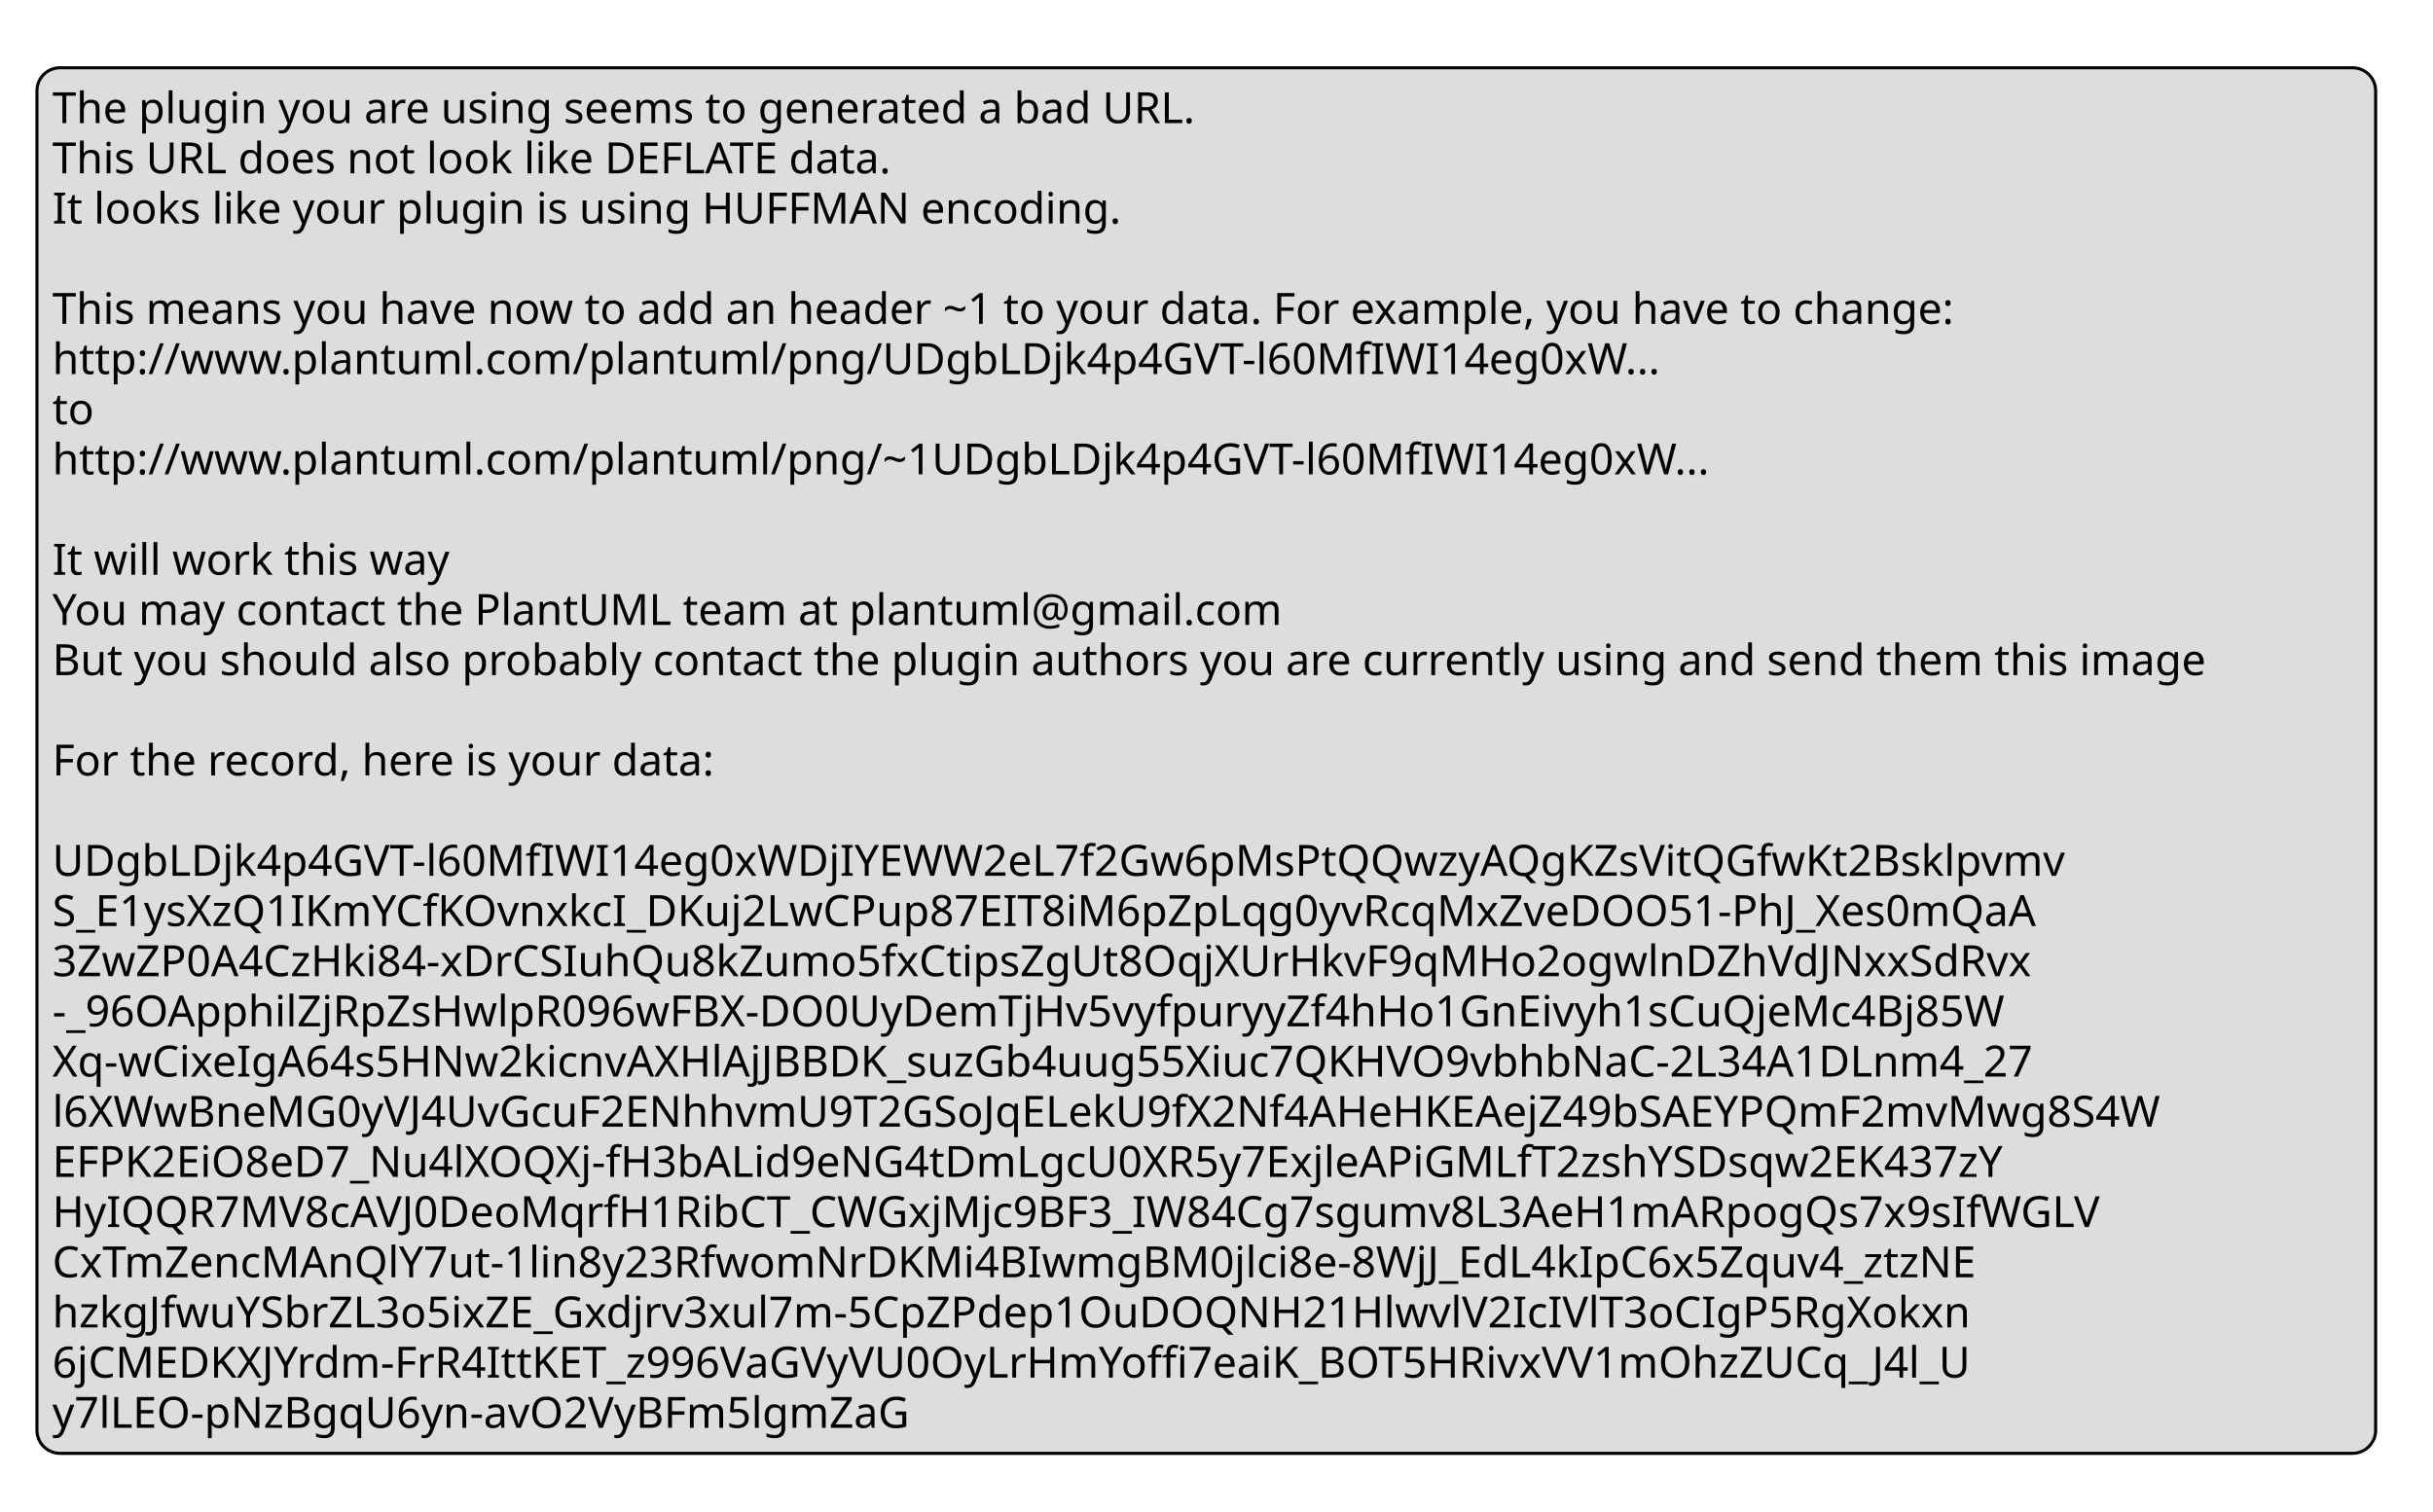
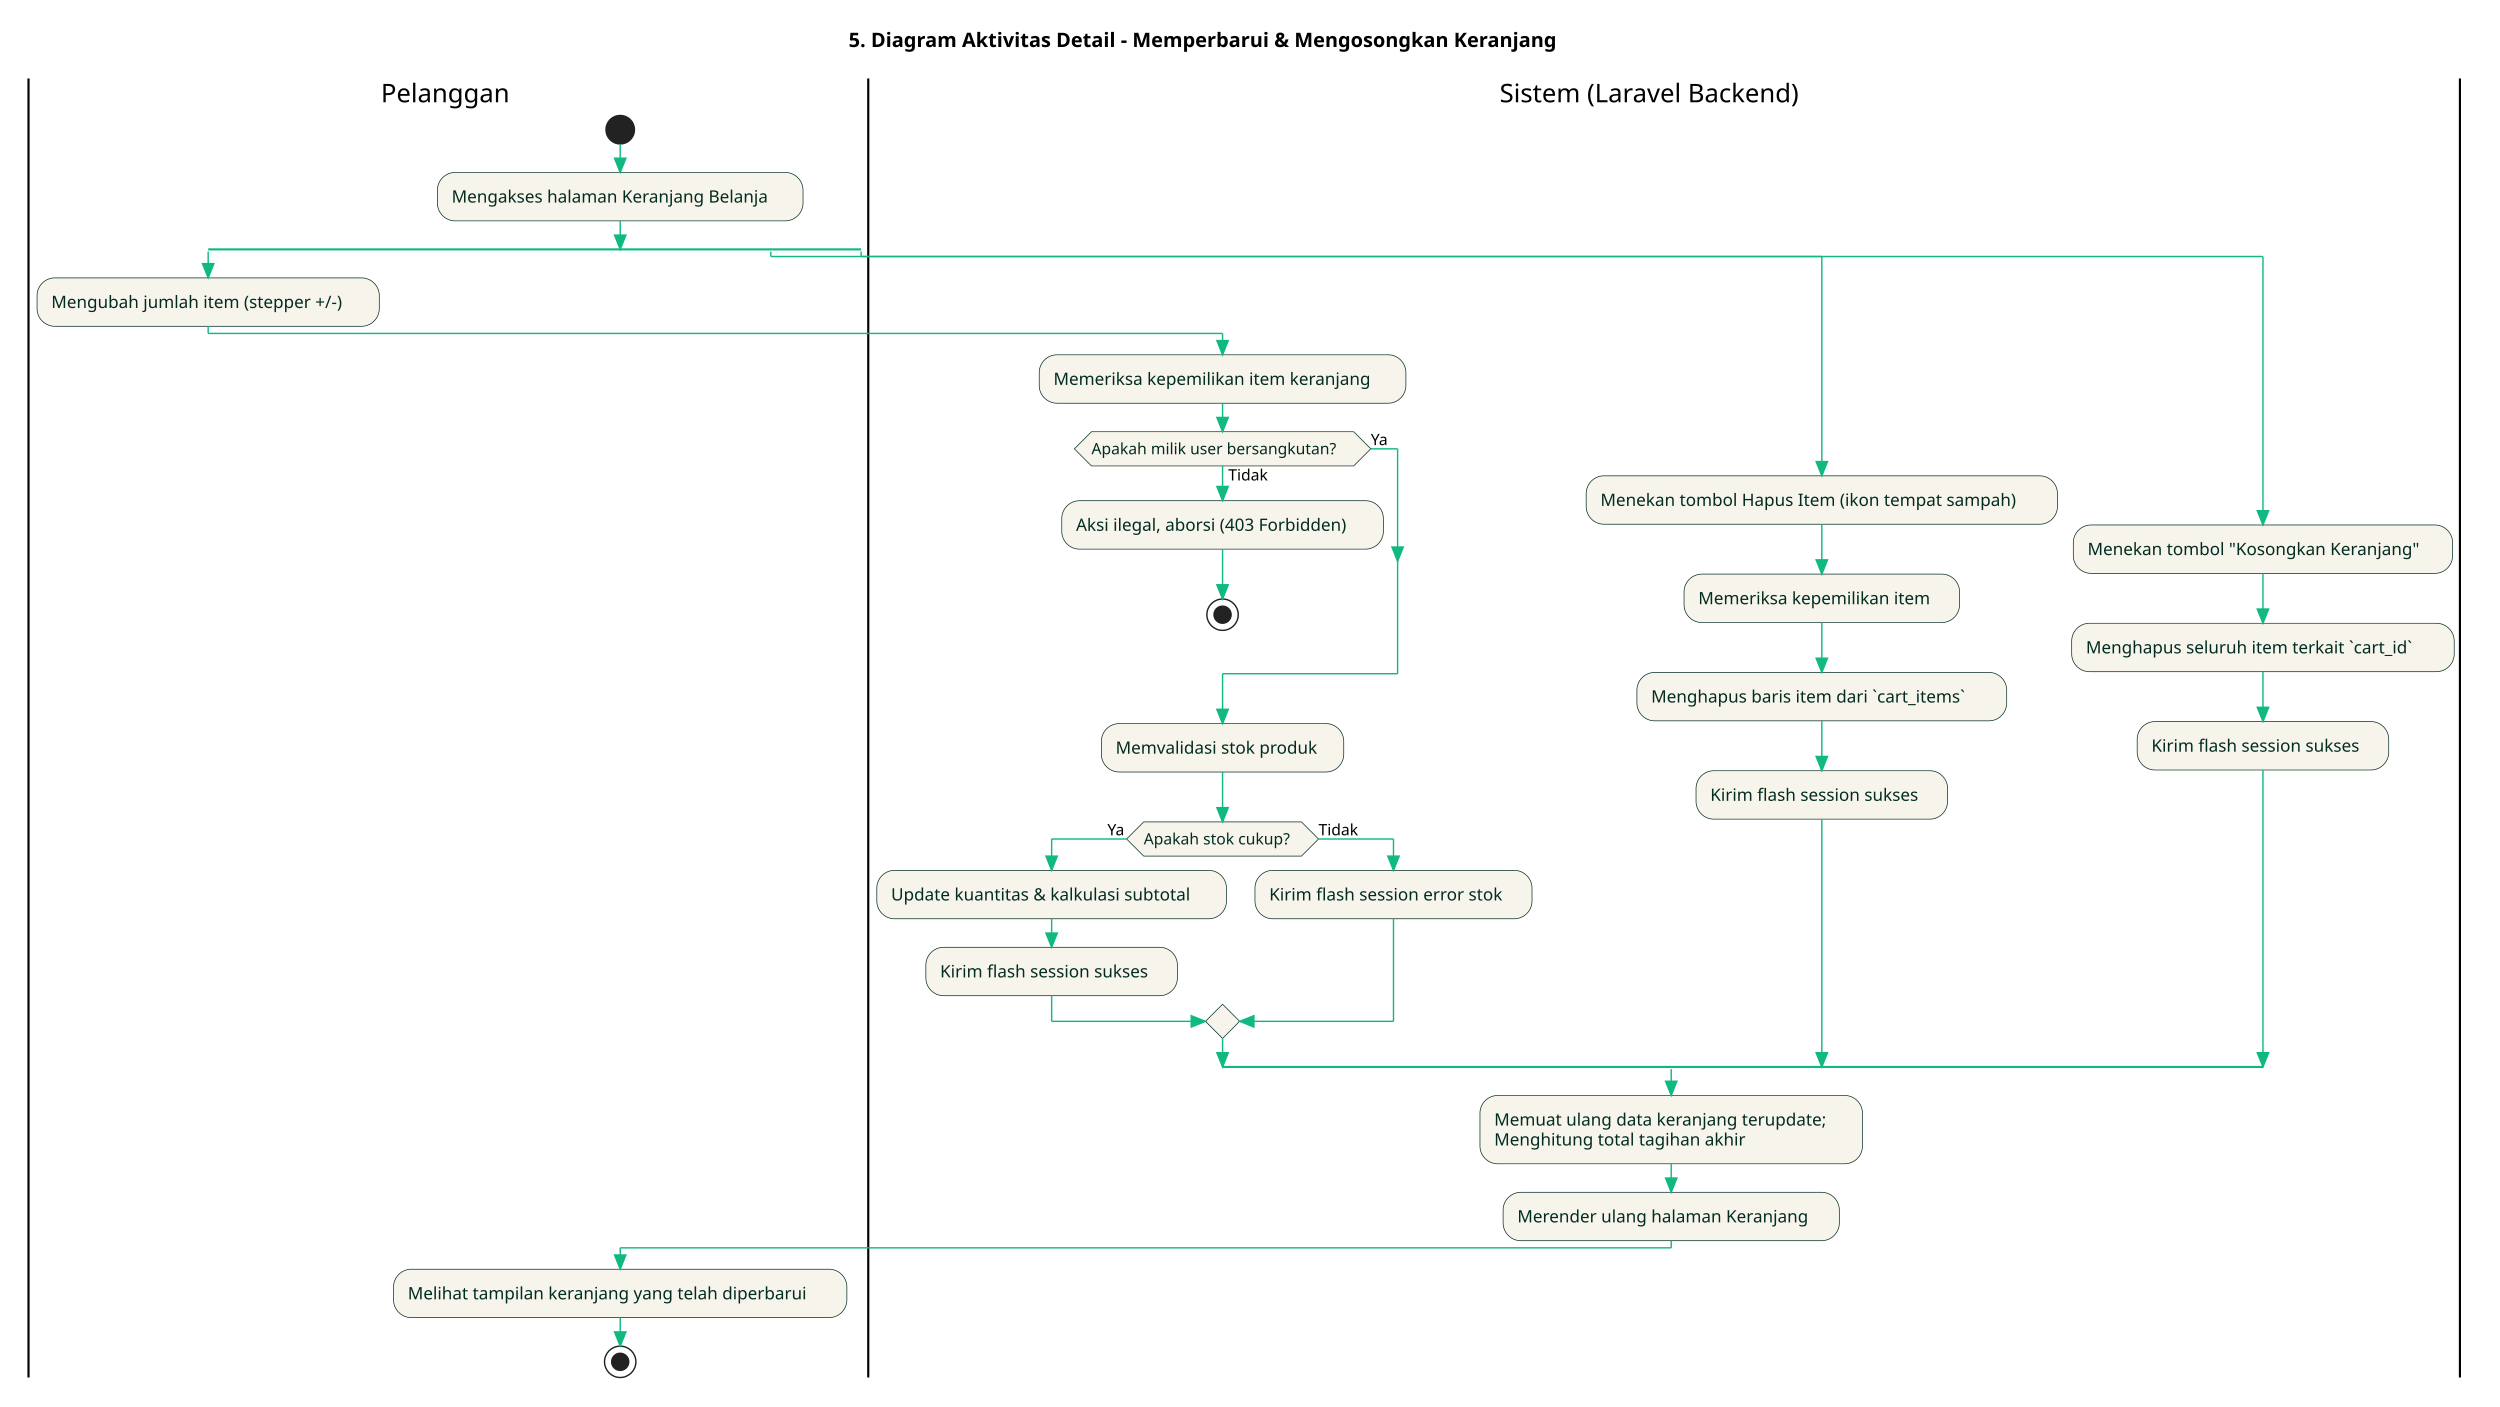
- <svg xmlns="http://www.w3.org/2000/svg" version="1.1" data-diagram-type="CLASS" style="width:790px;height:491px;background:#FFFFFF;" width="790px" height="491px" viewBox="0 0 790 491" zoomAndPan="magnify" preserveAspectRatio="none" contentStyleType="text/css">
+ <svg xmlns="http://www.w3.org/2000/svg" version="1.1" data-diagram-type="ACTIVITY" style="width:1754px;height:987px;background:#FFFFFF;" width="1754px" height="987px" viewBox="0 0 1754 987" zoomAndPan="magnify" preserveAspectRatio="none" contentStyleType="text/css">
  <defs />
  <g>
-     <g class="legend" data-source-line="1">
-       <rect x="12" y="22" width="759.376" height="450.016" fill="#DDDDDD" style="stroke:#000000;stroke-width:1;" rx="7.5" ry="7.5" />
-       <text x="17" y="39.995" fill="#000000" font-size="14" lengthAdjust="spacing" textLength="399.301" font-family="sans-serif">The plugin you are using seems to generated a bad URL.</text>
-       <text x="17" y="56.292" fill="#000000" font-size="14" lengthAdjust="spacing" textLength="295.887" font-family="sans-serif">This URL does not look like DEFLATE data.</text>
-       <text x="17" y="72.589" fill="#000000" font-size="14" lengthAdjust="spacing" textLength="367.664" font-family="sans-serif">It looks like your plugin is using HUFFMAN encoding.</text>
-       <text x="17" y="88.886" fill="#000000" font-size="14" lengthAdjust="spacing" textLength="4.45" font-family="sans-serif"> </text>
-       <text x="17" y="105.183" fill="#000000" font-size="14" lengthAdjust="spacing" textLength="671.706" font-family="sans-serif">This means you have now to add an header ~1 to your data. For example, you have to change:</text>
-       <text x="17" y="121.48" fill="#000000" font-size="14" lengthAdjust="spacing" textLength="551.694" font-family="sans-serif">http://www.plantuml.com/plantuml/png/UDgbLDjk4p4GVT-l60MfIWI14eg0xW...</text>
-       <text x="17" y="137.776" fill="#000000" font-size="14" lengthAdjust="spacing" textLength="14.055" font-family="sans-serif">to</text>
-       <text x="17" y="154.073" fill="#000000" font-size="14" lengthAdjust="spacing" textLength="572.332" font-family="sans-serif">http://www.plantuml.com/plantuml/png/~1UDgbLDjk4p4GVT-l60MfIWI14eg0xW...</text>
-       <text x="17" y="170.37" fill="#000000" font-size="14" lengthAdjust="spacing" textLength="4.45" font-family="sans-serif"> </text>
-       <text x="17" y="186.667" fill="#000000" font-size="14" lengthAdjust="spacing" textLength="138.277" font-family="sans-serif">It will work this way</text>
-       <text x="17" y="202.964" fill="#000000" font-size="14" lengthAdjust="spacing" textLength="428.148" font-family="sans-serif">You may contact the PlantUML team at plantuml@gmail.com</text>
-       <text x="17" y="219.261" fill="#000000" font-size="14" lengthAdjust="spacing" textLength="749.376" font-family="sans-serif">But you should also probably contact the plugin authors you are currently using and send them this image</text>
-       <text x="17" y="235.558" fill="#000000" font-size="14" lengthAdjust="spacing" textLength="4.45" font-family="sans-serif"> </text>
-       <text x="17" y="251.855" fill="#000000" font-size="14" lengthAdjust="spacing" textLength="232.545" font-family="sans-serif">For the record, here is your data:</text>
-       <text x="17" y="268.151" fill="#000000" font-size="14" lengthAdjust="spacing" textLength="4.45" font-family="sans-serif"> </text>
-       <text x="17" y="284.448" fill="#000000" font-size="14" lengthAdjust="spacing" textLength="696.056" font-family="sans-serif">UDgbLDjk4p4GVT-l60MfIWI14eg0xWDjIYEWW2eL7f2Gw6pMsPtQQwzyAQgKZsVitQGfwKt2Bsklpvmv</text>
-       <text x="17" y="300.745" fill="#000000" font-size="14" lengthAdjust="spacing" textLength="691.776" font-family="sans-serif">S_E1ysXzQ1IKmYCfKOvnxkcI_DKuj2LwCPup87EIT8iM6pZpLqg0yvRcqMxZveDOO51-PhJ_Xes0mQaA</text>
-       <text x="17" y="317.042" fill="#000000" font-size="14" lengthAdjust="spacing" textLength="688.249" font-family="sans-serif">3ZwZP0A4CzHki84-xDrCSIuhQu8kZumo5fxCtipsZgUt8OqjXUrHkvF9qMHo2ogwlnDZhVdJNxxSdRvx</text>
-       <text x="17" y="333.339" fill="#000000" font-size="14" lengthAdjust="spacing" textLength="683.245" font-family="sans-serif">-_96OApphilZjRpZsHwlpR096wFBX-DO0UyDemTjHv5vyfpuryyZf4hHo1GnEivyh1sCuQjeMc4Bj85W</text>
-       <text x="17" y="349.636" fill="#000000" font-size="14" lengthAdjust="spacing" textLength="690.136" font-family="sans-serif">Xq-wCixeIgA64s5HNw2kicnvAXHlAjJBBDK_suzGb4uug55Xiuc7QKHVO9vbhbNaC-2L34A1DLnm4_27</text>
-       <text x="17" y="365.933" fill="#000000" font-size="14" lengthAdjust="spacing" textLength="734.036" font-family="sans-serif">l6XWwBneMG0yVJ4UvGcuF2ENhhvmU9T2GSoJqELekU9fX2Nf4AHeHKEAejZ49bSAEYPQmF2mvMwg8S4W</text>
-       <text x="17" y="382.229" fill="#000000" font-size="14" lengthAdjust="spacing" textLength="681.181" font-family="sans-serif">EFPK2EiO8eD7_Nu4lXOQXj-fH3bALid9eNG4tDmLgcU0XR5y7ExjleAPiGMLfT2zshYSDsqw2EK437zY</text>
-       <text x="17" y="398.526" fill="#000000" font-size="14" lengthAdjust="spacing" textLength="709.406" font-family="sans-serif">HyIQQR7MV8cAVJ0DeoMqrfH1RibCT_CWGxjMjc9BF3_IW84Cg7sgumv8L3AeH1mARpogQs7x9sIfWGLV</text>
-       <text x="17" y="414.823" fill="#000000" font-size="14" lengthAdjust="spacing" textLength="667.769" font-family="sans-serif">CxTmZencMAnQlY7ut-1lin8y23RfwomNrDKMi4BIwmgBM0jlci8e-8WjJ_EdL4kIpC6x5Zquv4_ztzNE</text>
-       <text x="17" y="431.12" fill="#000000" font-size="14" lengthAdjust="spacing" textLength="666.135" font-family="sans-serif">hzkgJfwuYSbrZL3o5ixZE_Gxdjrv3xul7m-5CpZPdep1OuDOQNH21HlwvlV2IcIVlT3oCIgP5RgXokxn</text>
-       <text x="17" y="447.417" fill="#000000" font-size="14" lengthAdjust="spacing" textLength="671.33" font-family="sans-serif">6jCMEDKXJYrdm-FrR4IttKET_z996VaGVyVU0OyLrHmYoffi7eaiK_BOT5HRivxVV1mOhzZUCq_J4l_U</text>
-       <text x="17" y="463.714" fill="#000000" font-size="14" lengthAdjust="spacing" textLength="299.537" font-family="sans-serif">y7lLEO-pNzBgqU6yn-avO2VyBFm5lgmZaG</text>
+     <g class="title" data-source-line="13">
+       <text x="595.395" y="32.995" fill="#000000" font-size="14" lengthAdjust="spacing" textLength="561.955" font-weight="700" font-family="'Plus Jakarta Sans'">5. Diagram Aktivitas Detail - Memperbarui &amp; Mengosongkan Keranjang</text>
    </g>
+     <rect x="20" y="55.042" width="1707.746" height="20.953" fill="none" style="stroke:none;stroke-width:1;" />
+     <ellipse cx="435.141" cy="90.995" rx="10" ry="10" fill="#222222" style="stroke:#222222;stroke-width:1;" />
+     <rect x="306.872" y="120.995" width="256.537" height="33.969" fill="#F7F4EB" style="stroke:#022C22;stroke-width:0.5;" rx="12.5" ry="12.5" />
+     <text x="316.872" y="142.134" fill="#022C22" font-size="12" lengthAdjust="spacing" textLength="236.537" font-family="'Plus Jakarta Sans'">Mengakses halaman Keranjang Belanja</text>
+     <line x1="146.057" y1="174.964" x2="604.168" y2="174.964" style="stroke:#10B981;stroke-width:1.5;" />
+     <rect x="26" y="194.964" width="240.113" height="33.969" fill="#F7F4EB" style="stroke:#022C22;stroke-width:0.5;" rx="12.5" ry="12.5" />
+     <text x="36" y="216.102" fill="#022C22" font-size="12" lengthAdjust="spacing" textLength="220.113" font-family="'Plus Jakarta Sans'">Mengubah jumlah item (stepper +/-)</text>
+     <rect x="276.113" y="890.487" width="318.055" height="33.969" fill="#F7F4EB" style="stroke:#022C22;stroke-width:0.5;" rx="12.5" ry="12.5" />
+     <text x="286.113" y="911.626" fill="#022C22" font-size="12" lengthAdjust="spacing" textLength="298.055" font-family="'Plus Jakarta Sans'">Melihat tampilan keranjang yang telah diperbarui</text>
+     <ellipse cx="435.141" cy="955.456" rx="11" ry="11" fill="none" style="stroke:#222222;stroke-width:1;" />
+     <ellipse cx="435.141" cy="955.456" rx="6" ry="6" fill="#222222" style="stroke:#222222;stroke-width:1;" />
+     <line x1="20" y1="55.042" x2="20" y2="966.456" style="stroke:#000000;stroke-width:1.5;" />
+     <rect x="729.125" y="248.933" width="257.252" height="33.969" fill="#F7F4EB" style="stroke:#022C22;stroke-width:0.5;" rx="12.5" ry="12.5" />
+     <text x="739.125" y="270.071" fill="#022C22" font-size="12" lengthAdjust="spacing" textLength="237.252" font-family="'Plus Jakarta Sans'">Memeriksa kepemilikan item keranjang</text>
+     <rect x="744.939" y="351.304" width="225.623" height="33.969" fill="#F7F4EB" style="stroke:#022C22;stroke-width:0.5;" rx="12.5" ry="12.5" />
+     <text x="754.939" y="372.442" fill="#022C22" font-size="12" lengthAdjust="spacing" textLength="205.623" font-family="'Plus Jakarta Sans'">Aksi ilegal, aborsi (403 Forbidden)</text>
+     <ellipse cx="857.75" cy="431.272" rx="11" ry="11" fill="none" style="stroke:#222222;stroke-width:1;" />
+     <ellipse cx="857.75" cy="431.272" rx="6" ry="6" fill="#222222" style="stroke:#222222;stroke-width:1;" />
+     <polygon points="765.765,302.901,949.736,302.901,961.736,314.901,949.736,326.901,765.765,326.901,753.765,314.901,765.765,302.901" fill="#F7F4EB" style="stroke:#022C22;stroke-width:0.5;stroke-linejoin:miter;stroke-miterlimit:10;" />
+     <text x="861.75" y="337.112" fill="#000000" font-size="11" lengthAdjust="spacing" textLength="29.869" font-family="'Plus Jakarta Sans'">Tidak</text>
+     <text x="765.765" y="318.709" fill="#022C22" font-size="11" lengthAdjust="spacing" textLength="183.971" font-family="'Plus Jakarta Sans'">Apakah milik user bersangkutan?</text>
+     <text x="961.736" y="312.307" fill="#000000" font-size="11" lengthAdjust="spacing" textLength="13.46" font-family="'Plus Jakarta Sans'">Ya</text>
+     <rect x="772.727" y="507.675" width="170.047" height="33.969" fill="#F7F4EB" style="stroke:#022C22;stroke-width:0.5;" rx="12.5" ry="12.5" />
+     <text x="782.727" y="528.813" fill="#022C22" font-size="12" lengthAdjust="spacing" textLength="150.047" font-family="'Plus Jakarta Sans'">Memvalidasi stok produk</text>
+     <polygon points="802.426,576.644,913.075,576.644,925.075,588.644,913.075,600.644,802.426,600.644,790.426,588.644,802.426,576.644" fill="#F7F4EB" style="stroke:#022C22;stroke-width:0.5;stroke-linejoin:miter;stroke-miterlimit:10;" />
+     <text x="802.426" y="592.452" fill="#022C22" font-size="11" lengthAdjust="spacing" textLength="110.65" font-family="'Plus Jakarta Sans'">Apakah stok cukup?</text>
+     <text x="776.966" y="586.049" fill="#000000" font-size="11" lengthAdjust="spacing" textLength="13.46" font-family="'Plus Jakarta Sans'">Ya</text>
+     <text x="925.075" y="586.049" fill="#000000" font-size="11" lengthAdjust="spacing" textLength="29.869" font-family="'Plus Jakarta Sans'">Tidak</text>
+     <rect x="615.168" y="610.644" width="245.316" height="33.969" fill="#F7F4EB" style="stroke:#022C22;stroke-width:0.5;" rx="12.5" ry="12.5" />
+     <text x="625.168" y="631.782" fill="#022C22" font-size="12" lengthAdjust="spacing" textLength="225.316" font-family="'Plus Jakarta Sans'">Update kuantitas &amp; kalkulasi subtotal</text>
+     <rect x="649.583" y="664.612" width="176.486" height="33.969" fill="#F7F4EB" style="stroke:#022C22;stroke-width:0.5;" rx="12.5" ry="12.5" />
+     <text x="659.583" y="685.751" fill="#022C22" font-size="12" lengthAdjust="spacing" textLength="156.486" font-family="'Plus Jakarta Sans'">Kirim flash session sukses</text>
+     <rect x="880.484" y="610.644" width="194.381" height="33.969" fill="#F7F4EB" style="stroke:#022C22;stroke-width:0.5;" rx="12.5" ry="12.5" />
+     <text x="890.484" y="631.782" fill="#022C22" font-size="12" lengthAdjust="spacing" textLength="174.381" font-family="'Plus Jakarta Sans'">Kirim flash session error stok</text>
+     <polygon points="857.75,704.581,869.75,716.581,857.75,728.581,845.75,716.581,857.75,704.581" fill="#F7F4EB" style="stroke:#022C22;stroke-width:0.5;stroke-linejoin:miter;stroke-miterlimit:10;" />
+     <rect x="1112.865" y="333.835" width="330.635" height="33.969" fill="#F7F4EB" style="stroke:#022C22;stroke-width:0.5;" rx="12.5" ry="12.5" />
+     <text x="1122.865" y="354.974" fill="#022C22" font-size="12" lengthAdjust="spacing" textLength="310.635" font-family="'Plus Jakarta Sans'">Menekan tombol Hapus Item (ikon tempat sampah)</text>
+     <rect x="1181.531" y="402.804" width="193.303" height="33.969" fill="#F7F4EB" style="stroke:#022C22;stroke-width:0.5;" rx="12.5" ry="12.5" />
+     <text x="1191.531" y="423.942" fill="#022C22" font-size="12" lengthAdjust="spacing" textLength="173.303" font-family="'Plus Jakarta Sans'">Memeriksa kepemilikan item</text>
+     <rect x="1148.461" y="471.772" width="259.443" height="33.969" fill="#F7F4EB" style="stroke:#022C22;stroke-width:0.5;" rx="12.5" ry="12.5" />
+     <text x="1158.461" y="492.911" fill="#022C22" font-size="12" lengthAdjust="spacing" textLength="239.443" font-family="'Plus Jakarta Sans'">Menghapus baris item dari `cart_items`</text>
+     <rect x="1189.939" y="540.741" width="176.486" height="33.969" fill="#F7F4EB" style="stroke:#022C22;stroke-width:0.5;" rx="12.5" ry="12.5" />
+     <text x="1199.939" y="561.88" fill="#022C22" font-size="12" lengthAdjust="spacing" textLength="156.486" font-family="'Plus Jakarta Sans'">Kirim flash session sukses</text>
+     <rect x="1454.625" y="368.319" width="266.135" height="33.969" fill="#F7F4EB" style="stroke:#022C22;stroke-width:0.5;" rx="12.5" ry="12.5" />
+     <text x="1464.625" y="389.458" fill="#022C22" font-size="12" lengthAdjust="spacing" textLength="246.135" font-family="'Plus Jakarta Sans'">Menekan tombol "Kosongkan Keranjang"</text>
+     <rect x="1453.5" y="437.288" width="268.385" height="33.969" fill="#F7F4EB" style="stroke:#022C22;stroke-width:0.5;" rx="12.5" ry="12.5" />
+     <text x="1463.5" y="458.427" fill="#022C22" font-size="12" lengthAdjust="spacing" textLength="248.385" font-family="'Plus Jakarta Sans'">Menghapus seluruh item terkait `cart_id`</text>
+     <rect x="1499.449" y="506.257" width="176.486" height="33.969" fill="#F7F4EB" style="stroke:#022C22;stroke-width:0.5;" rx="12.5" ry="12.5" />
+     <text x="1509.449" y="527.395" fill="#022C22" font-size="12" lengthAdjust="spacing" textLength="156.486" font-family="'Plus Jakarta Sans'">Kirim flash session sukses</text>
+     <line x1="857.75" y1="748.581" x2="1587.692" y2="748.581" style="stroke:#10B981;stroke-width:1.5;" />
+     <rect x="1038.34" y="768.581" width="268.373" height="47.938" fill="#F7F4EB" style="stroke:#022C22;stroke-width:0.5;" rx="12.5" ry="12.5" />
+     <text x="1048.34" y="789.72" fill="#022C22" font-size="12" lengthAdjust="spacing" textLength="248.373" font-family="'Plus Jakarta Sans'">Memuat ulang data keranjang terupdate;</text>
+     <text x="1048.34" y="803.688" fill="#022C22" font-size="12" lengthAdjust="spacing" textLength="186.065" font-family="'Plus Jakarta Sans'">Menghitung total tagihan akhir</text>
+     <rect x="1054.576" y="836.519" width="235.9" height="33.969" fill="#F7F4EB" style="stroke:#022C22;stroke-width:0.5;" rx="12.5" ry="12.5" />
+     <text x="1064.576" y="857.657" fill="#022C22" font-size="12" lengthAdjust="spacing" textLength="215.9" font-family="'Plus Jakarta Sans'">Merender ulang halaman Keranjang</text>
+     <line x1="609.168" y1="55.042" x2="609.168" y2="966.456" style="stroke:#000000;stroke-width:1.5;" />
+     <line x1="1725.885" y1="55.042" x2="1725.885" y2="966.456" style="stroke:#000000;stroke-width:1.5;" />
+     <line x1="435.141" y1="100.995" x2="435.141" y2="120.995" style="stroke:#10B981;stroke-width:1;" />
+     <polygon points="431.141,110.995,439.141,110.995,435.141,120.995" fill="#10B981" style="stroke:#10B981;stroke-width:1;stroke-linejoin:miter;stroke-miterlimit:10;" />
+     <line x1="146.057" y1="176.464" x2="146.057" y2="194.964" style="stroke:#10B981;stroke-width:1;" />
+     <polygon points="142.057,184.964,150.057,184.964,146.057,194.964" fill="#10B981" style="stroke:#10B981;stroke-width:1;stroke-linejoin:miter;stroke-miterlimit:10;" />
+     <line x1="435.141" y1="154.964" x2="435.141" y2="174.964" style="stroke:#10B981;stroke-width:1;" />
+     <polygon points="431.141,164.964,439.141,164.964,435.141,174.964" fill="#10B981" style="stroke:#10B981;stroke-width:1;stroke-linejoin:miter;stroke-miterlimit:10;" />
+     <line x1="435.141" y1="924.456" x2="435.141" y2="944.456" style="stroke:#10B981;stroke-width:1;" />
+     <polygon points="431.141,934.456,439.141,934.456,435.141,944.456" fill="#10B981" style="stroke:#10B981;stroke-width:1;stroke-linejoin:miter;stroke-miterlimit:10;" />
+     <line x1="857.75" y1="385.272" x2="857.75" y2="420.272" style="stroke:#10B981;stroke-width:1;" />
+     <polygon points="853.75,410.272,861.75,410.272,857.75,420.272" fill="#10B981" style="stroke:#10B981;stroke-width:1;stroke-linejoin:miter;stroke-miterlimit:10;" />
+     <line x1="857.75" y1="326.901" x2="857.75" y2="351.304" style="stroke:#10B981;stroke-width:1;" />
+     <polygon points="853.75,341.304,861.75,341.304,857.75,351.304" fill="#10B981" style="stroke:#10B981;stroke-width:1;stroke-linejoin:miter;stroke-miterlimit:10;" />
+     <line x1="961.736" y1="314.901" x2="980.562" y2="314.901" style="stroke:#10B981;stroke-width:1;" />
+     <polygon points="976.562,383.788,984.562,383.788,980.562,393.788" fill="#10B981" style="stroke:#10B981;stroke-width:1;stroke-linejoin:miter;stroke-miterlimit:10;" />
+     <line x1="980.562" y1="314.901" x2="980.562" y2="472.675" style="stroke:#10B981;stroke-width:1;" />
+     <line x1="980.562" y1="472.675" x2="857.75" y2="472.675" style="stroke:#10B981;stroke-width:1;" />
+     <line x1="857.75" y1="472.675" x2="857.75" y2="507.675" style="stroke:#10B981;stroke-width:1;" />
+     <polygon points="853.75,497.675,861.75,497.675,857.75,507.675" fill="#10B981" style="stroke:#10B981;stroke-width:1;stroke-linejoin:miter;stroke-miterlimit:10;" />
+     <line x1="857.75" y1="282.901" x2="857.75" y2="302.901" style="stroke:#10B981;stroke-width:1;" />
+     <polygon points="853.75,292.901,861.75,292.901,857.75,302.901" fill="#10B981" style="stroke:#10B981;stroke-width:1;stroke-linejoin:miter;stroke-miterlimit:10;" />
+     <line x1="737.826" y1="644.612" x2="737.826" y2="664.612" style="stroke:#10B981;stroke-width:1;" />
+     <polygon points="733.826,654.612,741.826,654.612,737.826,664.612" fill="#10B981" style="stroke:#10B981;stroke-width:1;stroke-linejoin:miter;stroke-miterlimit:10;" />
+     <line x1="790.426" y1="588.644" x2="737.826" y2="588.644" style="stroke:#10B981;stroke-width:1;" />
+     <line x1="737.826" y1="588.644" x2="737.826" y2="610.644" style="stroke:#10B981;stroke-width:1;" />
+     <polygon points="733.826,600.644,741.826,600.644,737.826,610.644" fill="#10B981" style="stroke:#10B981;stroke-width:1;stroke-linejoin:miter;stroke-miterlimit:10;" />
+     <line x1="925.075" y1="588.644" x2="977.675" y2="588.644" style="stroke:#10B981;stroke-width:1;" />
+     <line x1="977.675" y1="588.644" x2="977.675" y2="610.644" style="stroke:#10B981;stroke-width:1;" />
+     <polygon points="973.675,600.644,981.675,600.644,977.675,610.644" fill="#10B981" style="stroke:#10B981;stroke-width:1;stroke-linejoin:miter;stroke-miterlimit:10;" />
+     <line x1="737.826" y1="698.581" x2="737.826" y2="716.581" style="stroke:#10B981;stroke-width:1;" />
+     <line x1="737.826" y1="716.581" x2="845.75" y2="716.581" style="stroke:#10B981;stroke-width:1;" />
+     <polygon points="835.75,712.581,845.75,716.581,835.75,720.581" fill="#10B981" style="stroke:#10B981;stroke-width:1;stroke-linejoin:miter;stroke-miterlimit:10;" />
+     <line x1="977.675" y1="644.612" x2="977.675" y2="716.581" style="stroke:#10B981;stroke-width:1;" />
+     <line x1="977.675" y1="716.581" x2="869.75" y2="716.581" style="stroke:#10B981;stroke-width:1;" />
+     <polygon points="879.75,712.581,869.75,716.581,879.75,720.581" fill="#10B981" style="stroke:#10B981;stroke-width:1;stroke-linejoin:miter;stroke-miterlimit:10;" />
+     <line x1="857.75" y1="541.644" x2="857.75" y2="576.644" style="stroke:#10B981;stroke-width:1;" />
+     <polygon points="853.75,566.644,861.75,566.644,857.75,576.644" fill="#10B981" style="stroke:#10B981;stroke-width:1;stroke-linejoin:miter;stroke-miterlimit:10;" />
+     <line x1="1278.183" y1="367.804" x2="1278.183" y2="402.804" style="stroke:#10B981;stroke-width:1;" />
+     <polygon points="1274.183,392.804,1282.183,392.804,1278.183,402.804" fill="#10B981" style="stroke:#10B981;stroke-width:1;stroke-linejoin:miter;stroke-miterlimit:10;" />
+     <line x1="1278.183" y1="436.772" x2="1278.183" y2="471.772" style="stroke:#10B981;stroke-width:1;" />
+     <polygon points="1274.183,461.772,1282.183,461.772,1278.183,471.772" fill="#10B981" style="stroke:#10B981;stroke-width:1;stroke-linejoin:miter;stroke-miterlimit:10;" />
+     <line x1="1278.183" y1="505.741" x2="1278.183" y2="540.741" style="stroke:#10B981;stroke-width:1;" />
+     <polygon points="1274.183,530.741,1282.183,530.741,1278.183,540.741" fill="#10B981" style="stroke:#10B981;stroke-width:1;stroke-linejoin:miter;stroke-miterlimit:10;" />
+     <line x1="1587.692" y1="402.288" x2="1587.692" y2="437.288" style="stroke:#10B981;stroke-width:1;" />
+     <polygon points="1583.692,427.288,1591.692,427.288,1587.692,437.288" fill="#10B981" style="stroke:#10B981;stroke-width:1;stroke-linejoin:miter;stroke-miterlimit:10;" />
+     <line x1="1587.692" y1="471.257" x2="1587.692" y2="506.257" style="stroke:#10B981;stroke-width:1;" />
+     <polygon points="1583.692,496.257,1591.692,496.257,1587.692,506.257" fill="#10B981" style="stroke:#10B981;stroke-width:1;stroke-linejoin:miter;stroke-miterlimit:10;" />
+     <line x1="857.75" y1="728.581" x2="857.75" y2="748.581" style="stroke:#10B981;stroke-width:1;" />
+     <polygon points="853.75,738.581,861.75,738.581,857.75,748.581" fill="#10B981" style="stroke:#10B981;stroke-width:1;stroke-linejoin:miter;stroke-miterlimit:10;" />
+     <line x1="1278.183" y1="574.71" x2="1278.183" y2="748.581" style="stroke:#10B981;stroke-width:1;" />
+     <polygon points="1274.183,738.581,1282.183,738.581,1278.183,748.581" fill="#10B981" style="stroke:#10B981;stroke-width:1;stroke-linejoin:miter;stroke-miterlimit:10;" />
+     <line x1="1587.692" y1="540.226" x2="1587.692" y2="748.581" style="stroke:#10B981;stroke-width:1;" />
+     <polygon points="1583.692,738.581,1591.692,738.581,1587.692,748.581" fill="#10B981" style="stroke:#10B981;stroke-width:1;stroke-linejoin:miter;stroke-miterlimit:10;" />
+     <line x1="1172.526" y1="750.081" x2="1172.526" y2="768.581" style="stroke:#10B981;stroke-width:1;" />
+     <polygon points="1168.526,758.581,1176.526,758.581,1172.526,768.581" fill="#10B981" style="stroke:#10B981;stroke-width:1;stroke-linejoin:miter;stroke-miterlimit:10;" />
+     <line x1="1172.526" y1="816.519" x2="1172.526" y2="836.519" style="stroke:#10B981;stroke-width:1;" />
+     <polygon points="1168.526,826.519,1176.526,826.519,1172.526,836.519" fill="#10B981" style="stroke:#10B981;stroke-width:1;stroke-linejoin:miter;stroke-miterlimit:10;" />
+     <line x1="146.057" y1="228.933" x2="146.057" y2="233.933" style="stroke:#10B981;stroke-width:1;" />
+     <line x1="146.057" y1="233.933" x2="857.75" y2="233.933" style="stroke:#10B981;stroke-width:1;" />
+     <line x1="857.75" y1="233.933" x2="857.75" y2="248.933" style="stroke:#10B981;stroke-width:1;" />
+     <polygon points="853.75,238.933,861.75,238.933,857.75,248.933" fill="#10B981" style="stroke:#10B981;stroke-width:1;stroke-linejoin:miter;stroke-miterlimit:10;" />
+     <line x1="540.797" y1="176.464" x2="540.797" y2="179.964" style="stroke:#10B981;stroke-width:1;" />
+     <line x1="540.797" y1="179.964" x2="1278.183" y2="179.964" style="stroke:#10B981;stroke-width:1;" />
+     <line x1="1278.183" y1="179.964" x2="1278.183" y2="333.835" style="stroke:#10B981;stroke-width:1;" />
+     <polygon points="1274.183,323.835,1282.183,323.835,1278.183,333.835" fill="#10B981" style="stroke:#10B981;stroke-width:1;stroke-linejoin:miter;stroke-miterlimit:10;" />
+     <line x1="604.168" y1="176.464" x2="604.168" y2="179.964" style="stroke:#10B981;stroke-width:1;" />
+     <line x1="604.168" y1="179.964" x2="1587.692" y2="179.964" style="stroke:#10B981;stroke-width:1;" />
+     <line x1="1587.692" y1="179.964" x2="1587.692" y2="368.319" style="stroke:#10B981;stroke-width:1;" />
+     <polygon points="1583.692,358.319,1591.692,358.319,1587.692,368.319" fill="#10B981" style="stroke:#10B981;stroke-width:1;stroke-linejoin:miter;stroke-miterlimit:10;" />
+     <line x1="1172.526" y1="870.487" x2="1172.526" y2="875.487" style="stroke:#10B981;stroke-width:1;" />
+     <line x1="1172.526" y1="875.487" x2="435.141" y2="875.487" style="stroke:#10B981;stroke-width:1;" />
+     <line x1="435.141" y1="875.487" x2="435.141" y2="890.487" style="stroke:#10B981;stroke-width:1;" />
+     <polygon points="431.141,880.487,439.141,880.487,435.141,890.487" fill="#10B981" style="stroke:#10B981;stroke-width:1;stroke-linejoin:miter;stroke-miterlimit:10;" />
+     <text x="267.255" y="71.75" fill="#000000" font-size="18" lengthAdjust="spacing" textLength="94.658" font-family="'Plus Jakarta Sans'">Pelanggan</text>
+     <text x="1052.135" y="71.75" fill="#000000" font-size="18" lengthAdjust="spacing" textLength="230.783" font-family="'Plus Jakarta Sans'">Sistem (Laravel Backend)</text>
  </g>
</svg>
